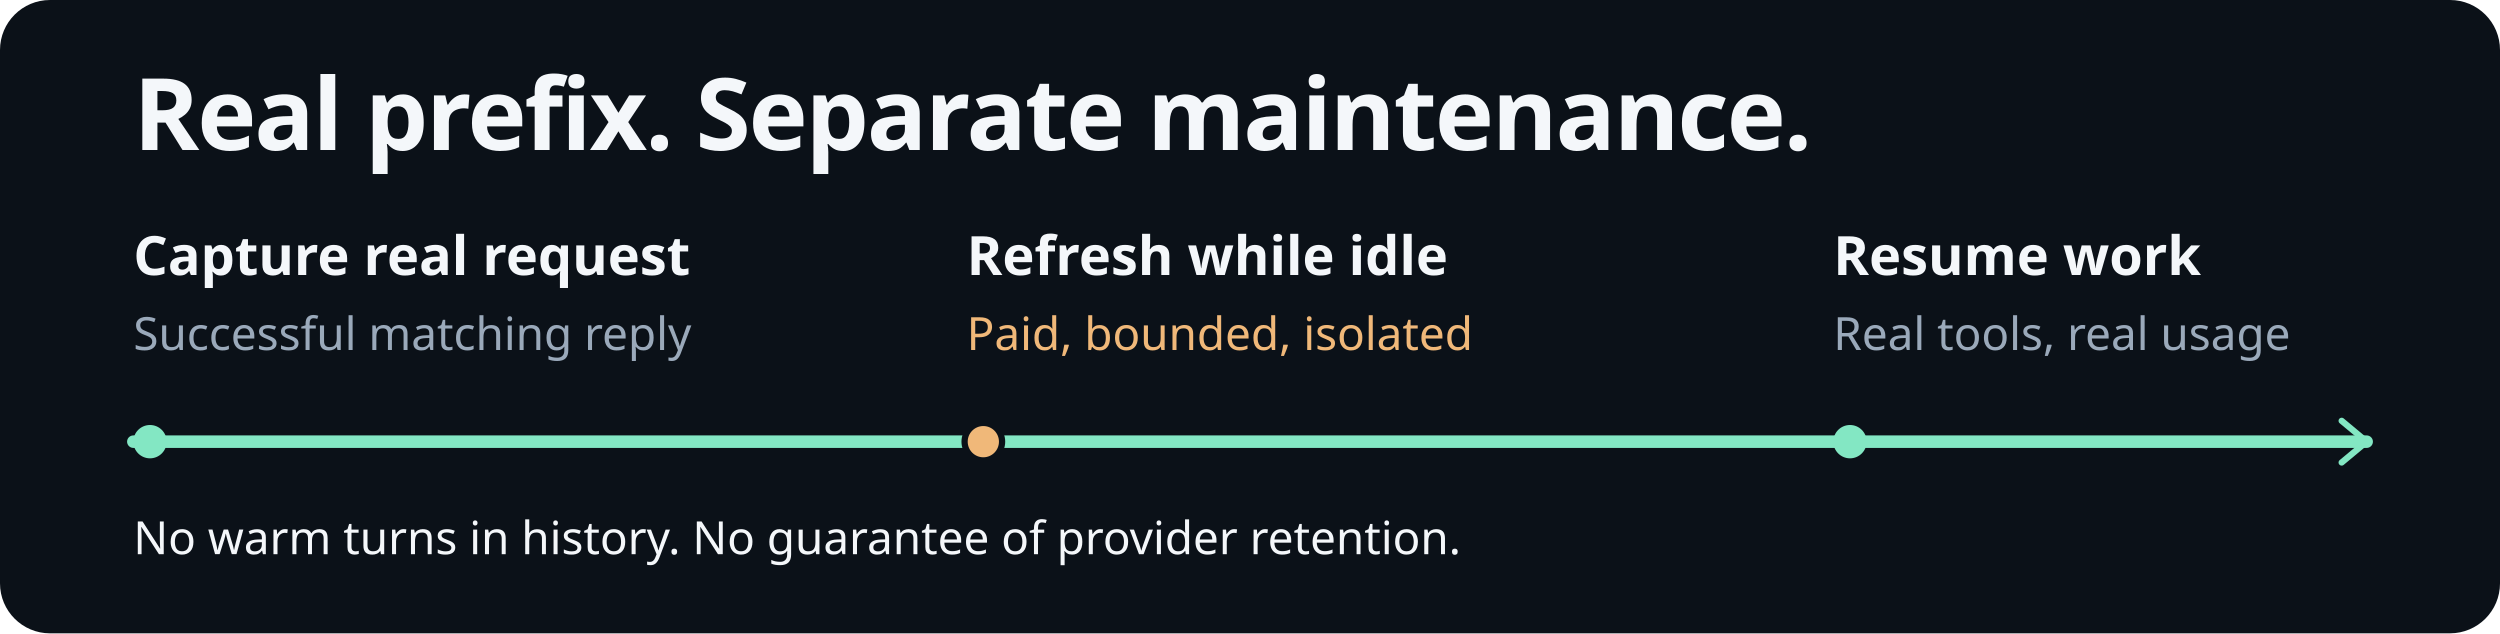
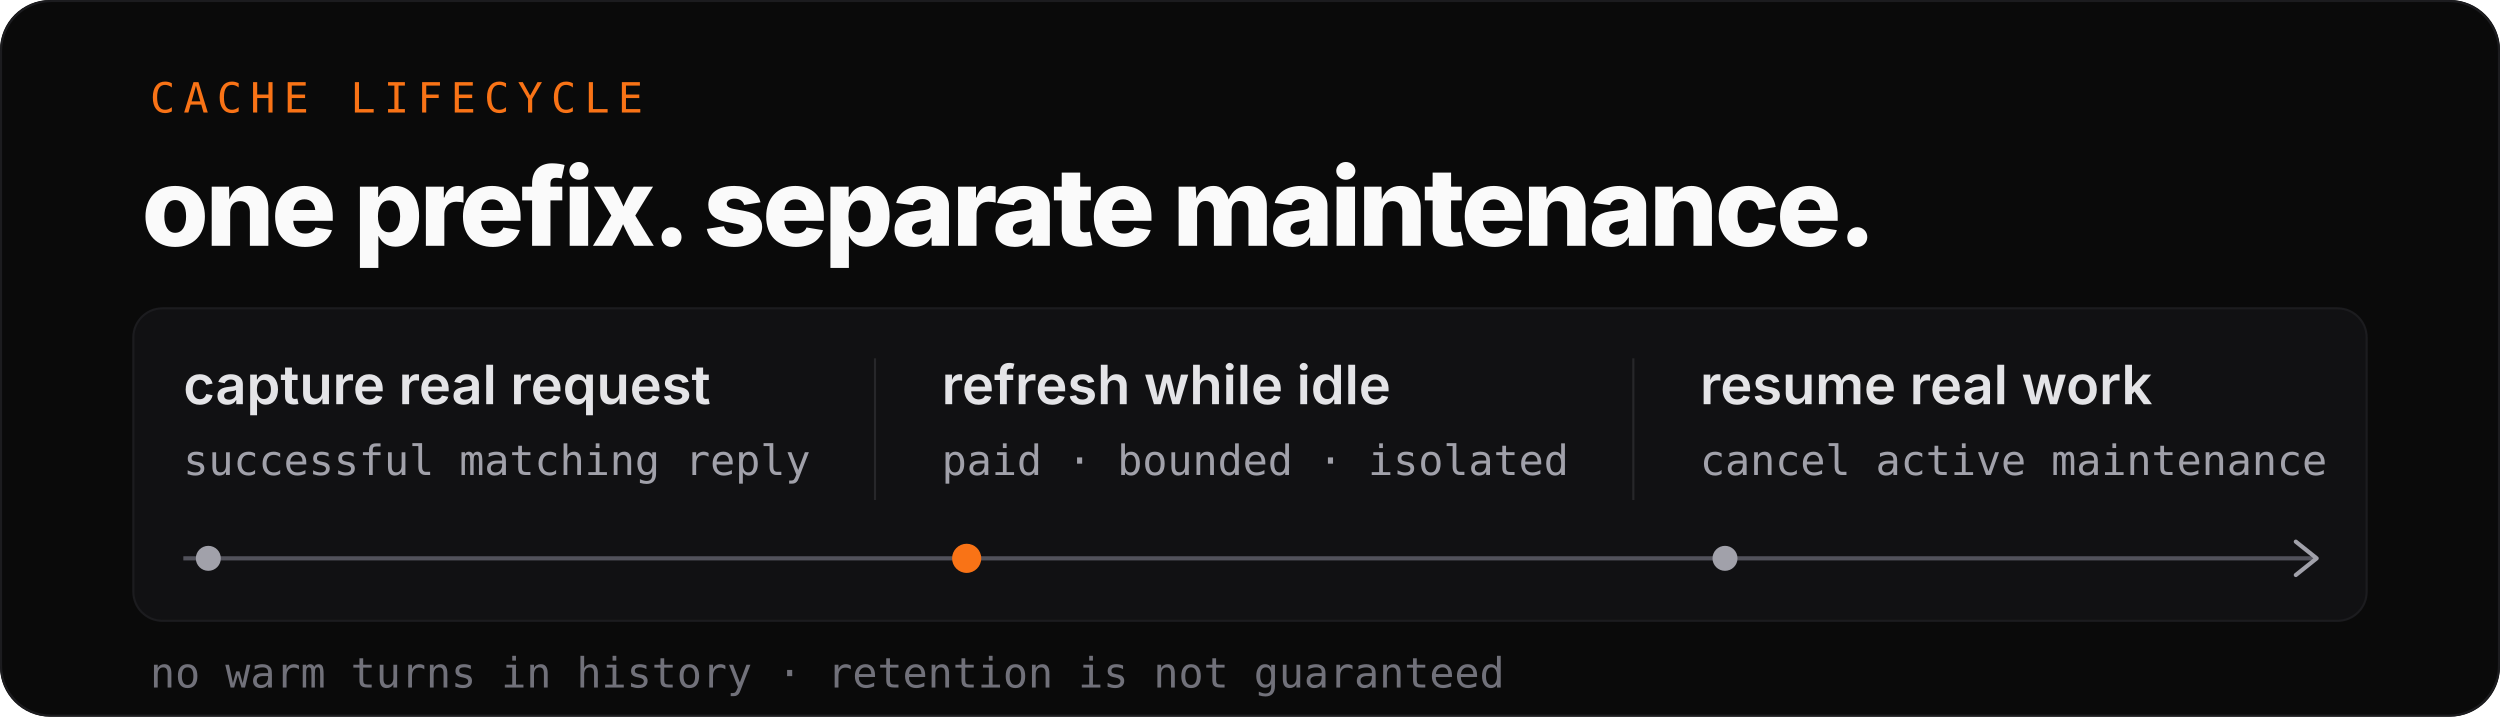
- <svg xmlns="http://www.w3.org/2000/svg" width="1200" height="304" viewBox="0 0 1200 304" role="img" aria-labelledby="title desc">
-   <rect width="1200" height="304" rx="24" fill="#0B1118" />
-   <g id="lifecycle" font-family="Segoe UI, -apple-system, BlinkMacSystemFont, sans-serif">
-     <text x="64" y="72" fill="#F4F7FA" font-size="48" font-weight="600" letter-spacing="-1">Real prefix. Separate maintenance.</text>
-     <text x="64" y="132" fill="#F4F7FA" font-size="26" font-weight="600">Capture real request</text>
-     <text x="464" y="132" fill="#F4F7FA" font-size="26" font-weight="600">Refresh while idle</text>
-     <text x="880" y="132" fill="#F4F7FA" font-size="26" font-weight="600">Resume work</text>
-     <text x="64" y="168" fill="#9AA9BA" font-size="22">Successful matching reply</text>
-     <text x="464" y="168" fill="#F0B879" font-size="22">Paid, bounded, isolated</text>
-     <text x="880" y="168" fill="#9AA9BA" font-size="22">Real tools, real usage</text>
-     <text x="64" y="266" fill="#F4F7FA" font-size="22">No warm turns in history. No guarantee of provider retention.</text>
+ <svg xmlns="http://www.w3.org/2000/svg" width="1200" height="344" viewBox="0 0 1200 344" role="img" aria-labelledby="title desc">
+   <rect width="1200" height="344" rx="24" fill="#0A0A0A" />
+   <rect x="0.5" y="0.5" width="1199" height="343" rx="24" fill="none" stroke="#1C1C1F" />
+   <g id="title-block">
+     <text x="72" y="54" font-family="ui-monospace,SFMono-Regular,Menlo,Consolas,monospace" font-size="20" letter-spacing="4" fill="#F97316">CACHE LIFECYCLE</text>
+     <text x="68" y="118" font-family="-apple-system,BlinkMacSystemFont,Segoe UI,Inter,sans-serif" font-size="52" font-weight="800" letter-spacing="-1.5" fill="#FAFAFA">one prefix. separate maintenance.</text>
+   </g>
+   <g id="lifecycle">
+     <rect x="64" y="148" width="1072" height="150" rx="14" fill="#111113" stroke="#1C1C1F" />
+     <g font-family="-apple-system,BlinkMacSystemFont,Segoe UI,Inter,sans-serif" font-size="26" font-weight="600" fill="#E4E4E7">
+       <text x="88" y="194">capture real request</text>
+       <text x="452" y="194">refresh while idle</text>
+       <text x="816" y="194">resume real work</text>
+     </g>
+     <g font-family="ui-monospace,SFMono-Regular,Menlo,Consolas,monospace" font-size="20" fill="#A1A1AA">
+       <text x="88" y="228">successful matching reply</text>
+       <text x="452" y="228">paid · bounded · isolated</text>
+       <text x="816" y="228">cancel active maintenance</text>
+     </g>
+     <line x1="420" y1="172" x2="420" y2="240" stroke="#27272A" />
+     <line x1="784" y1="172" x2="784" y2="240" stroke="#27272A" />
  </g>
  <g id="prefix-continuity">
-     <path d="M64 212H1136" stroke="#83E7C3" stroke-width="6" stroke-linecap="round" />
-     <circle cx="72" cy="212" r="8" fill="#83E7C3" />
-     <circle cx="472" cy="212" r="9" fill="#F0B879" stroke="#0B1118" stroke-width="3" />
-     <circle cx="888" cy="212" r="8" fill="#83E7C3" />
-     <path d="M1124 202L1136 212L1124 222" fill="none" stroke="#83E7C3" stroke-width="3" stroke-linecap="round" stroke-linejoin="round" />
+     <path d="M88 268H1112" fill="none" stroke="#52525B" stroke-width="2" />
+     <circle cx="100" cy="268" r="6" fill="#A1A1AA" />
+     <circle cx="464" cy="268" r="7" fill="#F97316" />
+     <circle cx="828" cy="268" r="6" fill="#A1A1AA" />
+     <path d="M1102 260L1112 268L1102 276" fill="none" stroke="#A1A1AA" stroke-width="2" stroke-linecap="round" stroke-linejoin="round" />
  </g>
+   <text x="72" y="330" font-family="ui-monospace,SFMono-Regular,Menlo,Consolas,monospace" font-size="20" fill="#71717A">no warm turns in history · retention is not guaranteed</text>
</svg>
